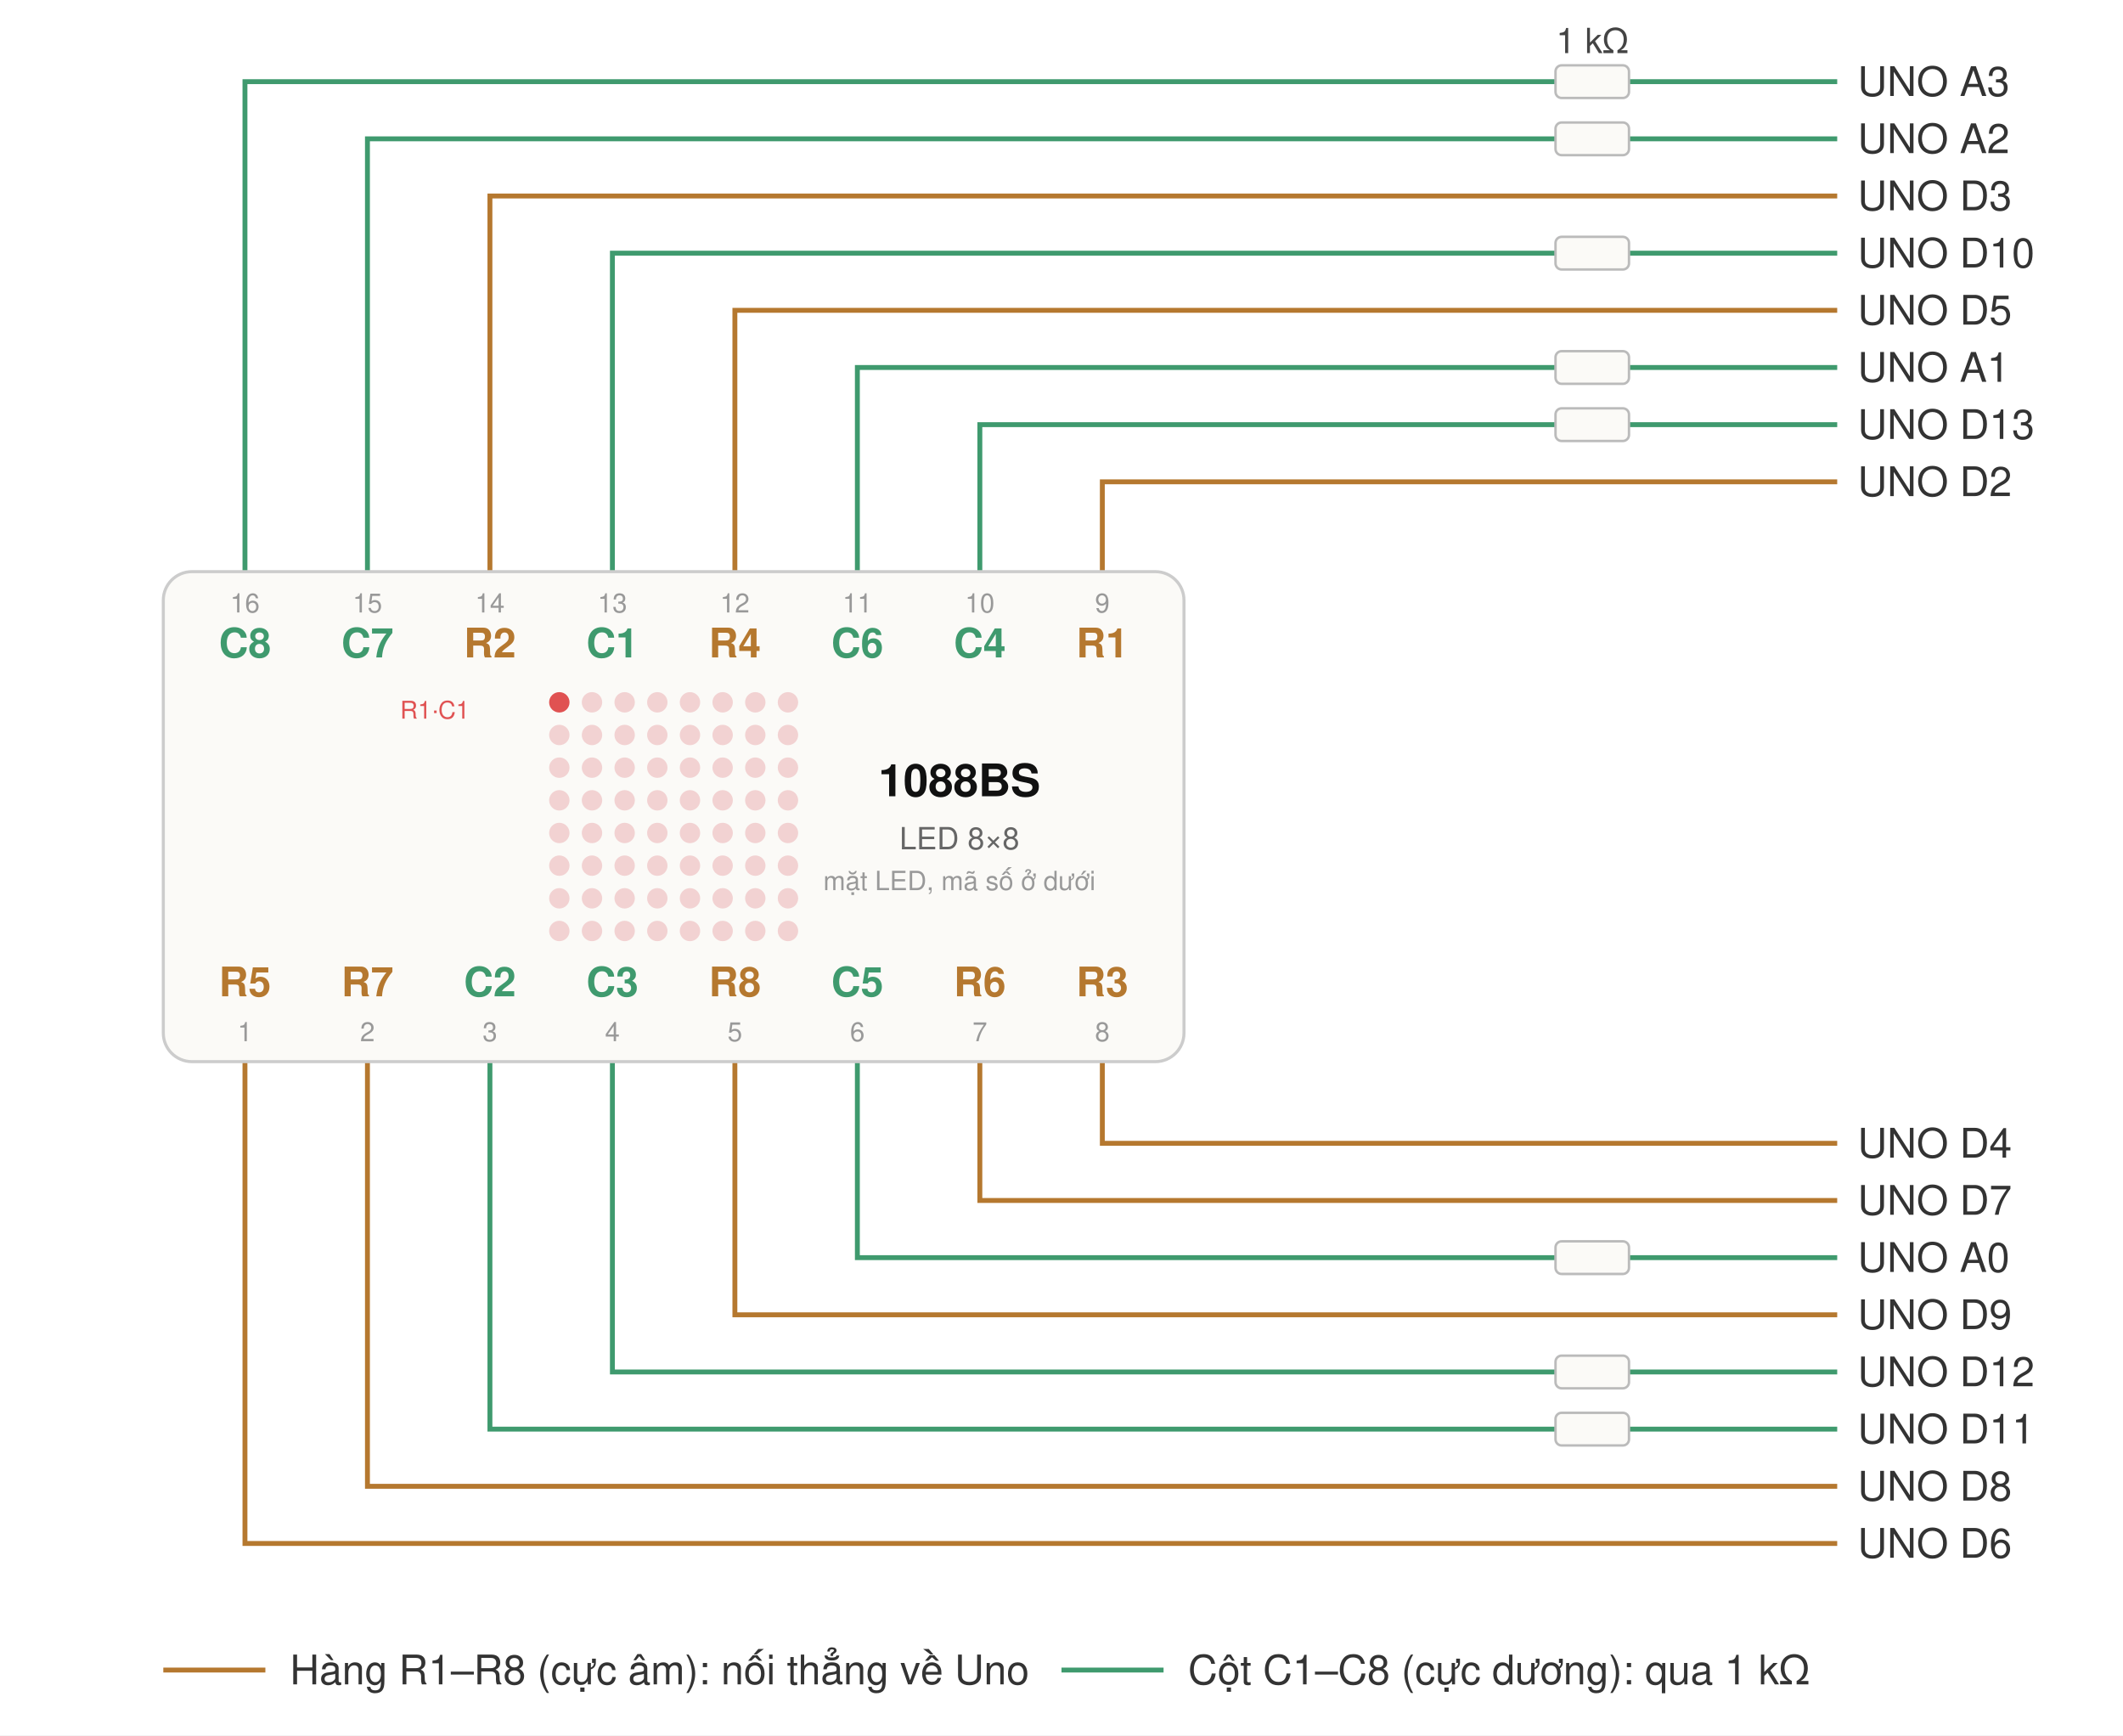
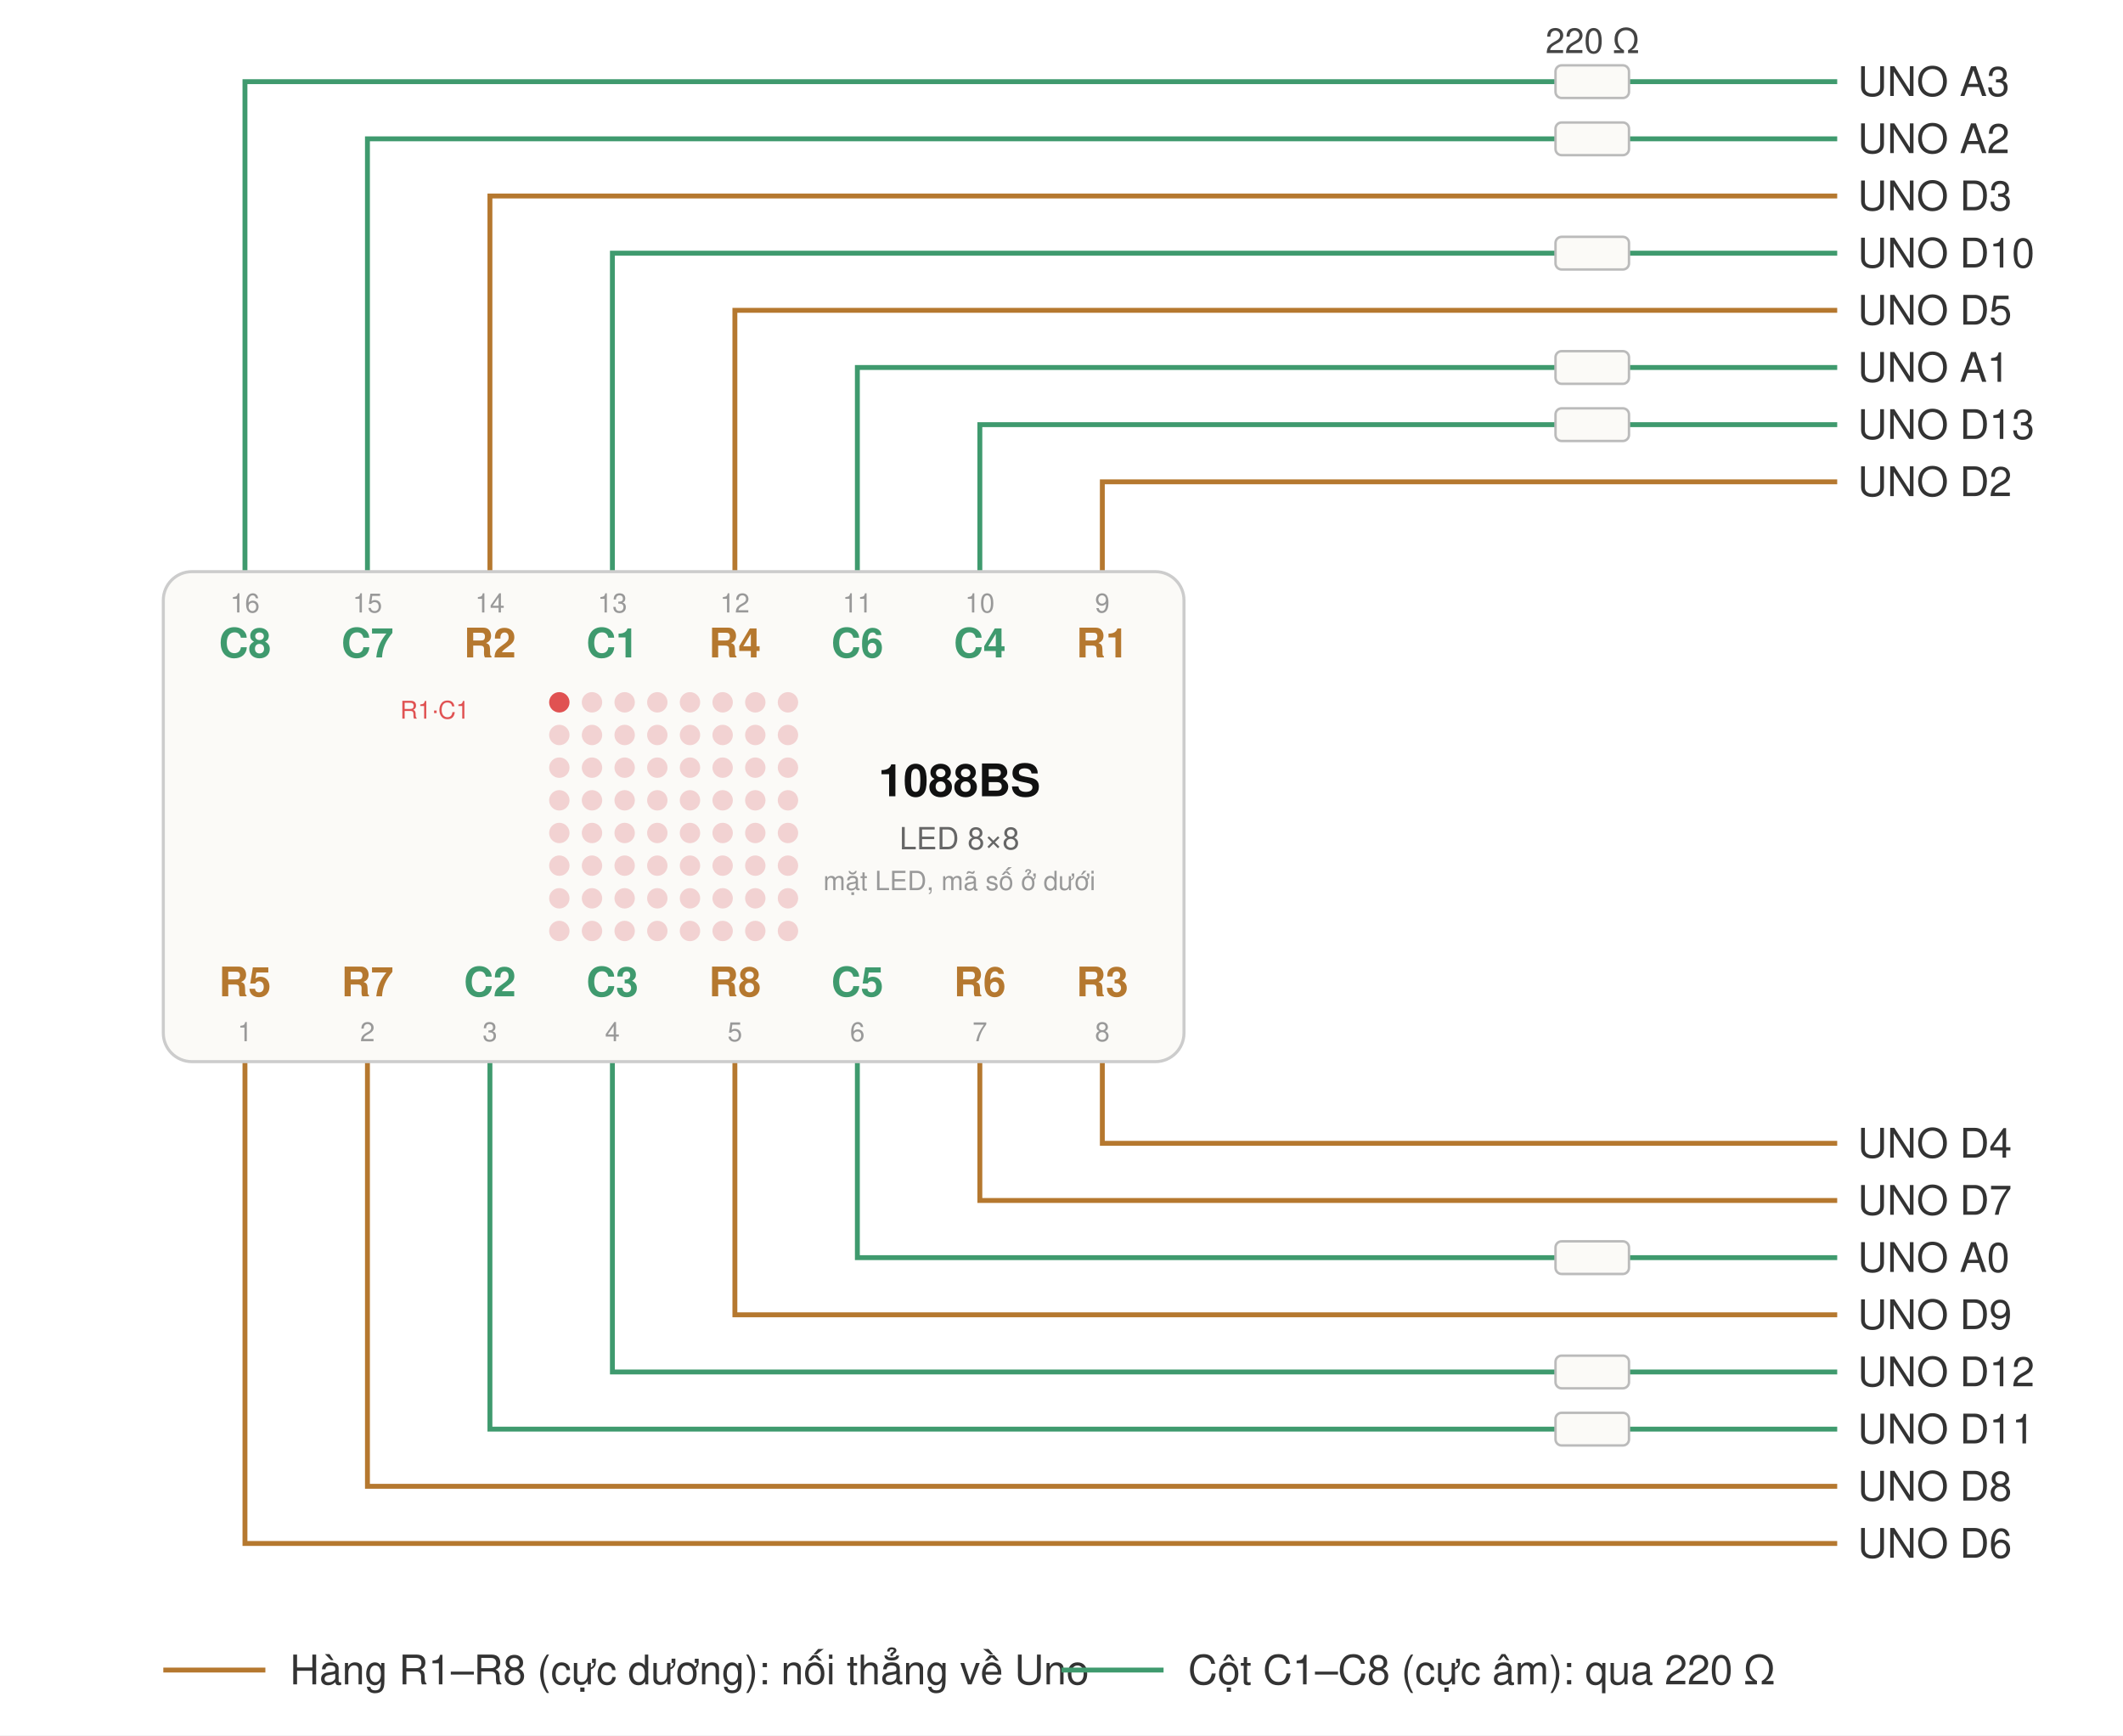
<svg xmlns="http://www.w3.org/2000/svg" viewBox="0 0 1040 850" font-family="Helvetica, Arial, sans-serif" font-size="20">
  <rect width="1040" height="850" fill="#ffffff" />
-   <text x="780" y="26" text-anchor="middle" font-size="17" fill="#444">1 kΩ</text>
+   <text x="780" y="26" text-anchor="middle" font-size="17" fill="#444">220 Ω</text>
  <polyline points="120,280 120,40 900,40" fill="none" stroke="#3f9a6e" stroke-width="2.4" />
  <rect x="762" y="32" width="36" height="16" rx="3" fill="#fbfaf7" stroke="#bbb" stroke-width="1.2" />
  <text x="910" y="47" fill="#333">UNO A3</text>
  <polyline points="180,280 180,68 900,68" fill="none" stroke="#3f9a6e" stroke-width="2.4" />
  <rect x="762" y="60" width="36" height="16" rx="3" fill="#fbfaf7" stroke="#bbb" stroke-width="1.2" />
  <text x="910" y="75" fill="#333">UNO A2</text>
  <polyline points="240,280 240,96 900,96" fill="none" stroke="#b5782f" stroke-width="2.4" />
  <text x="910" y="103" fill="#333">UNO D3</text>
  <polyline points="300,280 300,124 900,124" fill="none" stroke="#3f9a6e" stroke-width="2.4" />
  <rect x="762" y="116" width="36" height="16" rx="3" fill="#fbfaf7" stroke="#bbb" stroke-width="1.2" />
  <text x="910" y="131" fill="#333">UNO D10</text>
  <polyline points="360,280 360,152 900,152" fill="none" stroke="#b5782f" stroke-width="2.4" />
  <text x="910" y="159" fill="#333">UNO D5</text>
  <polyline points="420,280 420,180 900,180" fill="none" stroke="#3f9a6e" stroke-width="2.4" />
  <rect x="762" y="172" width="36" height="16" rx="3" fill="#fbfaf7" stroke="#bbb" stroke-width="1.2" />
  <text x="910" y="187" fill="#333">UNO A1</text>
  <polyline points="480,280 480,208 900,208" fill="none" stroke="#3f9a6e" stroke-width="2.4" />
  <rect x="762" y="200" width="36" height="16" rx="3" fill="#fbfaf7" stroke="#bbb" stroke-width="1.2" />
  <text x="910" y="215" fill="#333">UNO D13</text>
  <polyline points="540,280 540,236 900,236" fill="none" stroke="#b5782f" stroke-width="2.4" />
  <text x="910" y="243" fill="#333">UNO D2</text>
  <polyline points="120,520 120,756 900,756" fill="none" stroke="#b5782f" stroke-width="2.4" />
  <text x="910" y="763" fill="#333">UNO D6</text>
  <polyline points="180,520 180,728 900,728" fill="none" stroke="#b5782f" stroke-width="2.4" />
  <text x="910" y="735" fill="#333">UNO D8</text>
  <polyline points="240,520 240,700 900,700" fill="none" stroke="#3f9a6e" stroke-width="2.4" />
  <rect x="762" y="692" width="36" height="16" rx="3" fill="#fbfaf7" stroke="#bbb" stroke-width="1.2" />
  <text x="910" y="707" fill="#333">UNO D11</text>
  <polyline points="300,520 300,672 900,672" fill="none" stroke="#3f9a6e" stroke-width="2.4" />
  <rect x="762" y="664" width="36" height="16" rx="3" fill="#fbfaf7" stroke="#bbb" stroke-width="1.2" />
  <text x="910" y="679" fill="#333">UNO D12</text>
  <polyline points="360,520 360,644 900,644" fill="none" stroke="#b5782f" stroke-width="2.4" />
  <text x="910" y="651" fill="#333">UNO D9</text>
  <polyline points="420,520 420,616 900,616" fill="none" stroke="#3f9a6e" stroke-width="2.4" />
  <rect x="762" y="608" width="36" height="16" rx="3" fill="#fbfaf7" stroke="#bbb" stroke-width="1.2" />
  <text x="910" y="623" fill="#333">UNO A0</text>
  <polyline points="480,520 480,588 900,588" fill="none" stroke="#b5782f" stroke-width="2.4" />
  <text x="910" y="595" fill="#333">UNO D7</text>
  <polyline points="540,520 540,560 900,560" fill="none" stroke="#b5782f" stroke-width="2.4" />
  <text x="910" y="567" fill="#333">UNO D4</text>
  <rect x="80" y="280" width="500" height="240" rx="14" fill="#fbfaf7" stroke="#ccc" stroke-width="1.5" />
  <text x="120" y="300" text-anchor="middle" font-size="13" fill="#999">16</text>
  <text x="120" y="322" text-anchor="middle" fill="#3f9a6e" font-weight="bold">C8</text>
  <text x="180" y="300" text-anchor="middle" font-size="13" fill="#999">15</text>
  <text x="180" y="322" text-anchor="middle" fill="#3f9a6e" font-weight="bold">C7</text>
  <text x="240" y="300" text-anchor="middle" font-size="13" fill="#999">14</text>
  <text x="240" y="322" text-anchor="middle" fill="#b5782f" font-weight="bold">R2</text>
  <text x="300" y="300" text-anchor="middle" font-size="13" fill="#999">13</text>
  <text x="300" y="322" text-anchor="middle" fill="#3f9a6e" font-weight="bold">C1</text>
  <text x="360" y="300" text-anchor="middle" font-size="13" fill="#999">12</text>
  <text x="360" y="322" text-anchor="middle" fill="#b5782f" font-weight="bold">R4</text>
  <text x="420" y="300" text-anchor="middle" font-size="13" fill="#999">11</text>
  <text x="420" y="322" text-anchor="middle" fill="#3f9a6e" font-weight="bold">C6</text>
  <text x="480" y="300" text-anchor="middle" font-size="13" fill="#999">10</text>
  <text x="480" y="322" text-anchor="middle" fill="#3f9a6e" font-weight="bold">C4</text>
  <text x="540" y="300" text-anchor="middle" font-size="13" fill="#999">9</text>
  <text x="540" y="322" text-anchor="middle" fill="#b5782f" font-weight="bold">R1</text>
  <text x="120" y="488" text-anchor="middle" fill="#b5782f" font-weight="bold">R5</text>
  <text x="120" y="510" text-anchor="middle" font-size="13" fill="#999">1</text>
  <text x="180" y="488" text-anchor="middle" fill="#b5782f" font-weight="bold">R7</text>
  <text x="180" y="510" text-anchor="middle" font-size="13" fill="#999">2</text>
  <text x="240" y="488" text-anchor="middle" fill="#3f9a6e" font-weight="bold">C2</text>
  <text x="240" y="510" text-anchor="middle" font-size="13" fill="#999">3</text>
  <text x="300" y="488" text-anchor="middle" fill="#3f9a6e" font-weight="bold">C3</text>
  <text x="300" y="510" text-anchor="middle" font-size="13" fill="#999">4</text>
  <text x="360" y="488" text-anchor="middle" fill="#b5782f" font-weight="bold">R8</text>
  <text x="360" y="510" text-anchor="middle" font-size="13" fill="#999">5</text>
  <text x="420" y="488" text-anchor="middle" fill="#3f9a6e" font-weight="bold">C5</text>
  <text x="420" y="510" text-anchor="middle" font-size="13" fill="#999">6</text>
  <text x="480" y="488" text-anchor="middle" fill="#b5782f" font-weight="bold">R6</text>
  <text x="480" y="510" text-anchor="middle" font-size="13" fill="#999">7</text>
  <text x="540" y="488" text-anchor="middle" fill="#b5782f" font-weight="bold">R3</text>
  <text x="540" y="510" text-anchor="middle" font-size="13" fill="#999">8</text>
  <circle cx="274" cy="344" r="5" fill="#e05252" />
  <circle cx="290" cy="344" r="5" fill="#f2d2d2" />
  <circle cx="306" cy="344" r="5" fill="#f2d2d2" />
  <circle cx="322" cy="344" r="5" fill="#f2d2d2" />
  <circle cx="338" cy="344" r="5" fill="#f2d2d2" />
  <circle cx="354" cy="344" r="5" fill="#f2d2d2" />
  <circle cx="370" cy="344" r="5" fill="#f2d2d2" />
  <circle cx="386" cy="344" r="5" fill="#f2d2d2" />
  <circle cx="274" cy="360" r="5" fill="#f2d2d2" />
  <circle cx="290" cy="360" r="5" fill="#f2d2d2" />
  <circle cx="306" cy="360" r="5" fill="#f2d2d2" />
  <circle cx="322" cy="360" r="5" fill="#f2d2d2" />
  <circle cx="338" cy="360" r="5" fill="#f2d2d2" />
  <circle cx="354" cy="360" r="5" fill="#f2d2d2" />
  <circle cx="370" cy="360" r="5" fill="#f2d2d2" />
  <circle cx="386" cy="360" r="5" fill="#f2d2d2" />
  <circle cx="274" cy="376" r="5" fill="#f2d2d2" />
  <circle cx="290" cy="376" r="5" fill="#f2d2d2" />
  <circle cx="306" cy="376" r="5" fill="#f2d2d2" />
  <circle cx="322" cy="376" r="5" fill="#f2d2d2" />
  <circle cx="338" cy="376" r="5" fill="#f2d2d2" />
  <circle cx="354" cy="376" r="5" fill="#f2d2d2" />
  <circle cx="370" cy="376" r="5" fill="#f2d2d2" />
  <circle cx="386" cy="376" r="5" fill="#f2d2d2" />
  <circle cx="274" cy="392" r="5" fill="#f2d2d2" />
  <circle cx="290" cy="392" r="5" fill="#f2d2d2" />
  <circle cx="306" cy="392" r="5" fill="#f2d2d2" />
  <circle cx="322" cy="392" r="5" fill="#f2d2d2" />
  <circle cx="338" cy="392" r="5" fill="#f2d2d2" />
  <circle cx="354" cy="392" r="5" fill="#f2d2d2" />
  <circle cx="370" cy="392" r="5" fill="#f2d2d2" />
  <circle cx="386" cy="392" r="5" fill="#f2d2d2" />
  <circle cx="274" cy="408" r="5" fill="#f2d2d2" />
  <circle cx="290" cy="408" r="5" fill="#f2d2d2" />
  <circle cx="306" cy="408" r="5" fill="#f2d2d2" />
  <circle cx="322" cy="408" r="5" fill="#f2d2d2" />
  <circle cx="338" cy="408" r="5" fill="#f2d2d2" />
  <circle cx="354" cy="408" r="5" fill="#f2d2d2" />
  <circle cx="370" cy="408" r="5" fill="#f2d2d2" />
  <circle cx="386" cy="408" r="5" fill="#f2d2d2" />
  <circle cx="274" cy="424" r="5" fill="#f2d2d2" />
  <circle cx="290" cy="424" r="5" fill="#f2d2d2" />
  <circle cx="306" cy="424" r="5" fill="#f2d2d2" />
  <circle cx="322" cy="424" r="5" fill="#f2d2d2" />
  <circle cx="338" cy="424" r="5" fill="#f2d2d2" />
  <circle cx="354" cy="424" r="5" fill="#f2d2d2" />
  <circle cx="370" cy="424" r="5" fill="#f2d2d2" />
  <circle cx="386" cy="424" r="5" fill="#f2d2d2" />
  <circle cx="274" cy="440" r="5" fill="#f2d2d2" />
  <circle cx="290" cy="440" r="5" fill="#f2d2d2" />
  <circle cx="306" cy="440" r="5" fill="#f2d2d2" />
  <circle cx="322" cy="440" r="5" fill="#f2d2d2" />
  <circle cx="338" cy="440" r="5" fill="#f2d2d2" />
  <circle cx="354" cy="440" r="5" fill="#f2d2d2" />
  <circle cx="370" cy="440" r="5" fill="#f2d2d2" />
  <circle cx="386" cy="440" r="5" fill="#f2d2d2" />
  <circle cx="274" cy="456" r="5" fill="#f2d2d2" />
  <circle cx="290" cy="456" r="5" fill="#f2d2d2" />
  <circle cx="306" cy="456" r="5" fill="#f2d2d2" />
  <circle cx="322" cy="456" r="5" fill="#f2d2d2" />
  <circle cx="338" cy="456" r="5" fill="#f2d2d2" />
  <circle cx="354" cy="456" r="5" fill="#f2d2d2" />
  <circle cx="370" cy="456" r="5" fill="#f2d2d2" />
  <circle cx="386" cy="456" r="5" fill="#f2d2d2" />
  <text x="470" y="390" text-anchor="middle" font-size="22" font-weight="bold" fill="#111">1088BS</text>
  <text x="470" y="416" text-anchor="middle" font-size="15" fill="#666">LED 8×8</text>
  <text x="470" y="436" text-anchor="middle" font-size="13" fill="#999">mặt LED, mã số ở dưới</text>
  <text x="230" y="352" text-anchor="end" font-size="12" fill="#e05252">R1·C1</text>
  <line x1="80" y1="818" x2="130" y2="818" stroke="#b5782f" stroke-width="2.4" />
-   <text x="142" y="825" fill="#333">Hàng R1–R8 (cực âm): nối thẳng về Uno</text>
+   <text x="142" y="825" fill="#333">Hàng R1–R8 (cực dương): nối thẳng về Uno</text>
  <line x1="520" y1="818" x2="570" y2="818" stroke="#3f9a6e" stroke-width="2.4" />
-   <text x="582" y="825" fill="#333">Cột C1–C8 (cực dương): qua 1 kΩ</text>
+   <text x="582" y="825" fill="#333">Cột C1–C8 (cực âm): qua 220 Ω</text>
</svg>
